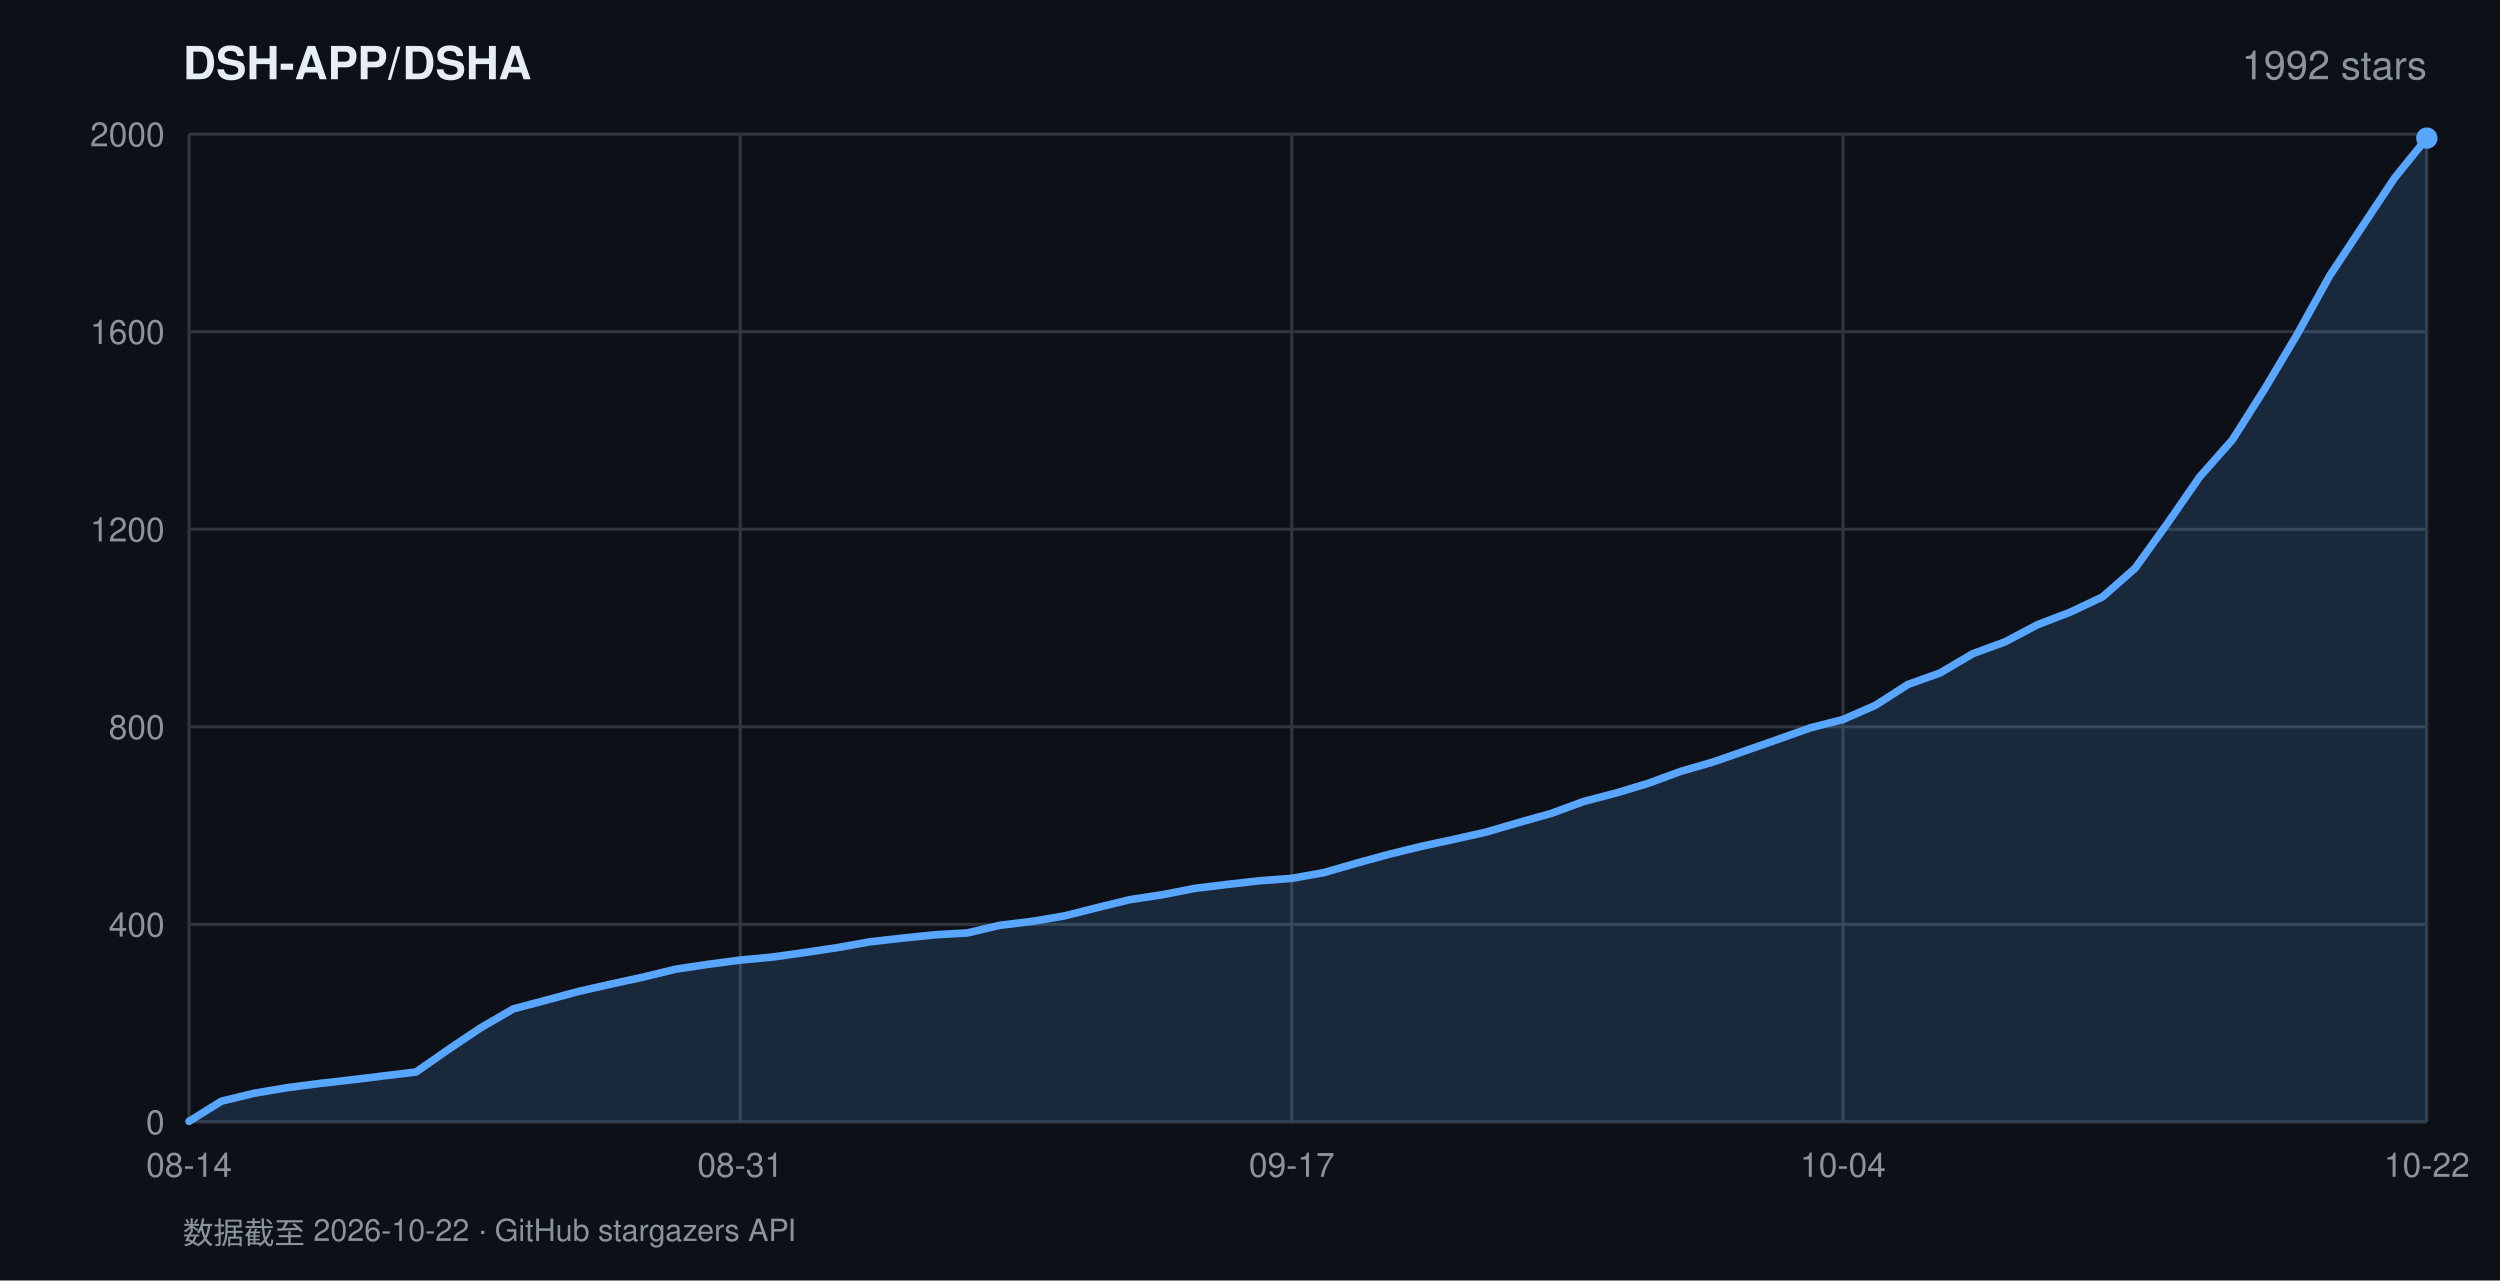
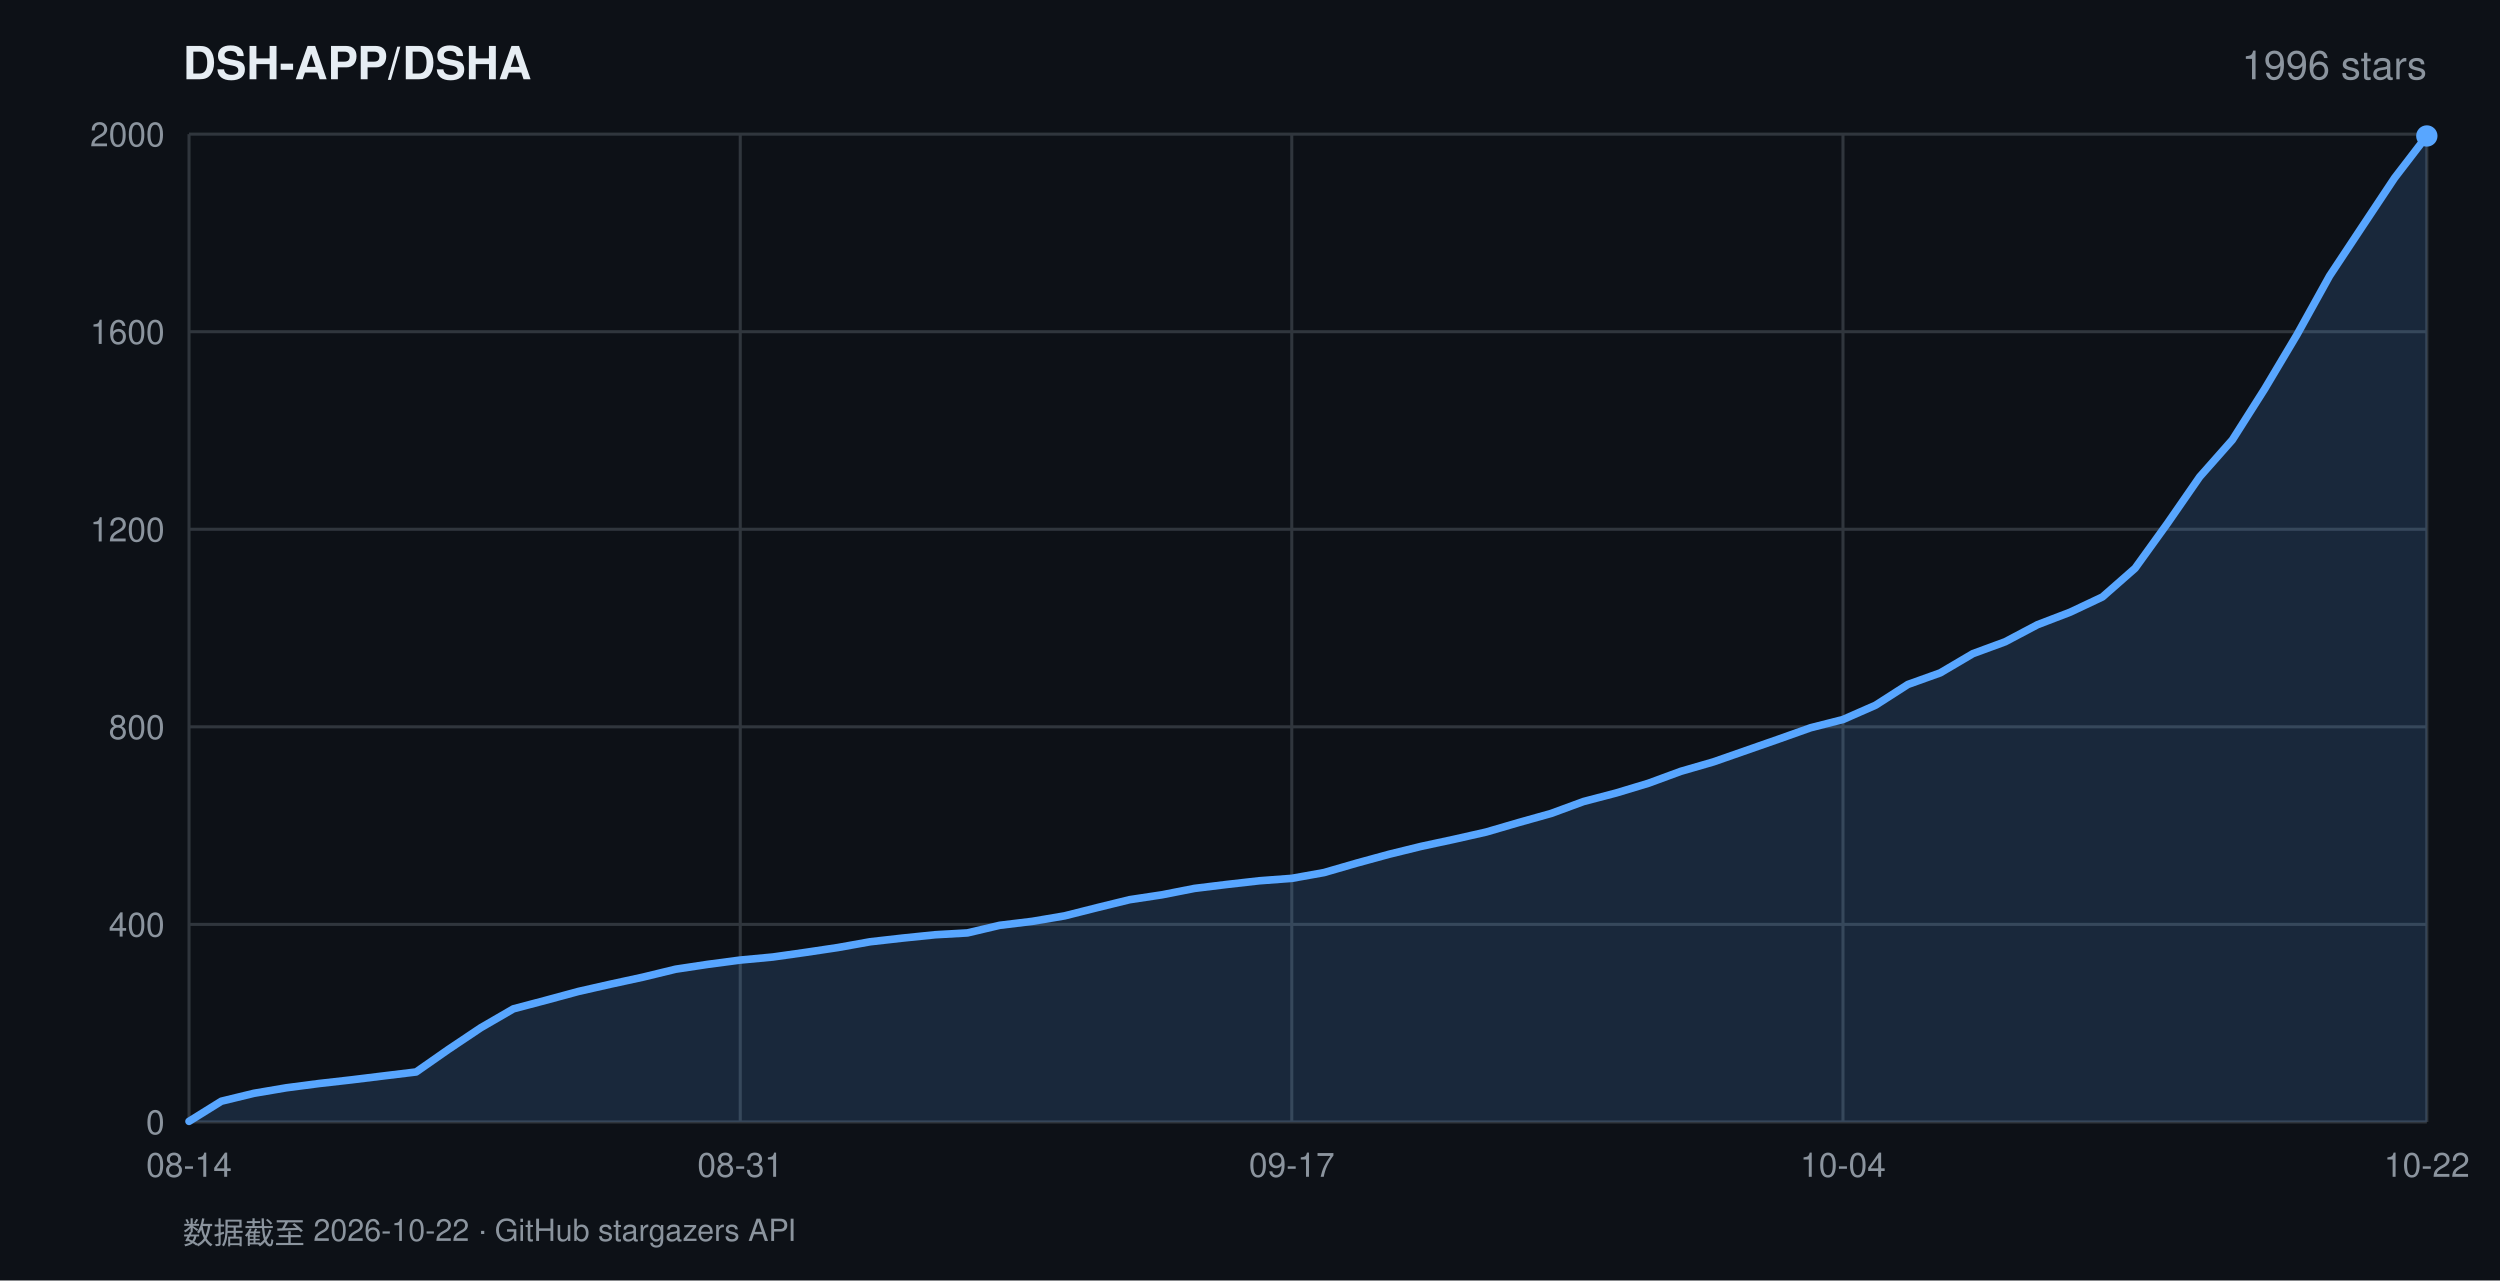
<svg xmlns="http://www.w3.org/2000/svg" width="820" height="420" viewBox="0 0 820 420" font-family="-apple-system,BlinkMacSystemFont,'Segoe UI',Helvetica,Arial,sans-serif">
  <rect width="820" height="420" fill="#0d1117" />
  <text x="60" y="26" fill="#e6edf3" font-size="15" font-weight="600">DSH-APP/DSHA</text>
-   <text x="796" y="26" fill="#8b949e" font-size="13" text-anchor="end">1992 stars</text>
+   <text x="796" y="26" fill="#8b949e" font-size="13" text-anchor="end">1996 stars</text>
  <line x1="62" y1="368.0" x2="796" y2="368.0" stroke="#30363d" stroke-width="1" />
  <text x="54" y="372.0" fill="#8b949e" font-size="11" text-anchor="end">0</text>
  <line x1="62" y1="303.2" x2="796" y2="303.2" stroke="#30363d" stroke-width="1" />
  <text x="54" y="307.2" fill="#8b949e" font-size="11" text-anchor="end">400</text>
  <line x1="62" y1="238.4" x2="796" y2="238.4" stroke="#30363d" stroke-width="1" />
  <text x="54" y="242.4" fill="#8b949e" font-size="11" text-anchor="end">800</text>
  <line x1="62" y1="173.6" x2="796" y2="173.6" stroke="#30363d" stroke-width="1" />
  <text x="54" y="177.6" fill="#8b949e" font-size="11" text-anchor="end">1200</text>
  <line x1="62" y1="108.8" x2="796" y2="108.8" stroke="#30363d" stroke-width="1" />
  <text x="54" y="112.8" fill="#8b949e" font-size="11" text-anchor="end">1600</text>
  <line x1="62" y1="44.0" x2="796" y2="44.0" stroke="#30363d" stroke-width="1" />
  <text x="54" y="48.0" fill="#8b949e" font-size="11" text-anchor="end">2000</text>
  <line x1="62.0" y1="44" x2="62.0" y2="368" stroke="#30363d" stroke-width="1" />
  <text x="62.0" y="386" fill="#8b949e" font-size="11" text-anchor="middle">08-14</text>
  <line x1="242.8" y1="44" x2="242.8" y2="368" stroke="#30363d" stroke-width="1" />
  <text x="242.8" y="386" fill="#8b949e" font-size="11" text-anchor="middle">08-31</text>
  <line x1="423.7" y1="44" x2="423.7" y2="368" stroke="#30363d" stroke-width="1" />
  <text x="423.7" y="386" fill="#8b949e" font-size="11" text-anchor="middle">09-17</text>
  <line x1="604.5" y1="44" x2="604.5" y2="368" stroke="#30363d" stroke-width="1" />
  <text x="604.5" y="386" fill="#8b949e" font-size="11" text-anchor="middle">10-04</text>
  <line x1="796.0" y1="44" x2="796.0" y2="368" stroke="#30363d" stroke-width="1" />
  <text x="796.0" y="386" fill="#8b949e" font-size="11" text-anchor="middle">10-22</text>
-   <polygon points="62.0,368.0 62.0,367.8 72.6,361.2 83.3,358.6 93.9,356.8 104.6,355.4 115.2,354.2 125.8,352.9 136.5,351.6 147.1,344.2 157.7,337.1 168.4,330.9 179.0,328.1 189.7,325.2 200.3,322.8 210.9,320.5 221.6,317.9 232.2,316.3 242.8,314.9 253.5,313.9 264.1,312.4 274.8,310.8 285.4,308.9 296.0,307.7 306.7,306.6 317.3,306.0 327.9,303.5 338.6,302.2 349.2,300.4 359.9,297.7 370.5,295.1 381.1,293.5 391.8,291.4 402.4,290.1 413.0,288.9 423.7,288.1 434.3,286.2 445.0,283.1 455.6,280.2 466.2,277.6 476.9,275.3 487.5,272.9 498.1,269.8 508.8,266.8 519.4,262.9 530.1,260.1 540.7,256.9 551.3,253.0 562.0,249.9 572.6,246.2 583.2,242.5 593.9,238.7 604.5,236.0 615.2,231.3 625.8,224.5 636.4,220.7 647.1,214.4 657.7,210.5 668.3,204.9 679.0,200.8 689.6,195.8 700.3,186.4 710.9,171.7 721.5,156.4 732.2,144.3 742.8,127.6 753.4,109.8 764.1,90.5 774.7,74.5 785.4,58.4 796.0,45.3 796.0,368.0" fill="rgba(88,166,255,0.16)" />
-   <polyline points="62.0,367.8 72.6,361.2 83.3,358.6 93.9,356.8 104.6,355.4 115.2,354.2 125.8,352.9 136.5,351.6 147.1,344.2 157.7,337.1 168.4,330.9 179.0,328.1 189.7,325.2 200.3,322.8 210.9,320.5 221.6,317.9 232.2,316.3 242.8,314.9 253.5,313.9 264.1,312.4 274.8,310.8 285.4,308.9 296.0,307.7 306.7,306.6 317.3,306.0 327.9,303.5 338.6,302.2 349.2,300.4 359.9,297.7 370.5,295.1 381.1,293.5 391.8,291.4 402.4,290.1 413.0,288.9 423.7,288.1 434.3,286.2 445.0,283.1 455.6,280.2 466.2,277.6 476.9,275.3 487.5,272.9 498.1,269.8 508.8,266.8 519.4,262.9 530.1,260.1 540.7,256.9 551.3,253.0 562.0,249.9 572.6,246.2 583.2,242.5 593.9,238.7 604.5,236.0 615.2,231.3 625.8,224.5 636.4,220.7 647.1,214.4 657.7,210.5 668.3,204.9 679.0,200.8 689.6,195.8 700.3,186.4 710.9,171.7 721.5,156.4 732.2,144.3 742.8,127.6 753.4,109.8 764.1,90.5 774.7,74.5 785.4,58.4 796.0,45.3" fill="none" stroke="#58a6ff" stroke-width="2.5" stroke-linejoin="round" stroke-linecap="round" />
-   <circle cx="796.0" cy="45.3" r="3.5" fill="#58a6ff" />
+   <polygon points="62.0,368.0 62.0,367.8 72.6,361.2 83.3,358.6 93.9,356.8 104.6,355.4 115.2,354.2 125.8,352.9 136.5,351.6 147.1,344.2 157.7,337.1 168.4,330.9 179.0,328.1 189.7,325.2 200.3,322.8 210.9,320.5 221.6,317.9 232.2,316.3 242.8,314.9 253.5,313.9 264.1,312.4 274.8,310.8 285.4,308.9 296.0,307.7 306.7,306.6 317.3,306.0 327.9,303.5 338.6,302.2 349.2,300.4 359.9,297.7 370.5,295.1 381.1,293.5 391.8,291.4 402.4,290.1 413.0,288.9 423.7,288.1 434.3,286.2 445.0,283.1 455.6,280.2 466.2,277.6 476.9,275.3 487.5,272.9 498.1,269.8 508.8,266.8 519.4,262.9 530.1,260.1 540.7,256.9 551.3,253.0 562.0,249.9 572.6,246.2 583.2,242.5 593.9,238.7 604.5,236.0 615.2,231.3 625.8,224.5 636.4,220.7 647.1,214.4 657.7,210.5 668.3,204.9 679.0,200.8 689.6,195.8 700.3,186.4 710.9,171.7 721.5,156.4 732.2,144.3 742.8,127.6 753.4,109.8 764.1,90.5 774.7,74.5 785.4,58.4 796.0,44.6 796.0,368.0" fill="rgba(88,166,255,0.16)" />
+   <polyline points="62.0,367.8 72.6,361.2 83.3,358.6 93.9,356.8 104.6,355.4 115.2,354.2 125.8,352.9 136.5,351.6 147.1,344.2 157.7,337.1 168.4,330.9 179.0,328.1 189.7,325.2 200.3,322.8 210.9,320.5 221.6,317.9 232.2,316.3 242.8,314.9 253.5,313.9 264.1,312.4 274.8,310.8 285.4,308.9 296.0,307.7 306.7,306.6 317.3,306.0 327.9,303.5 338.6,302.2 349.2,300.4 359.9,297.7 370.5,295.1 381.1,293.5 391.8,291.4 402.4,290.1 413.0,288.9 423.7,288.1 434.3,286.2 445.0,283.1 455.6,280.2 466.2,277.6 476.9,275.3 487.5,272.9 498.1,269.8 508.8,266.8 519.4,262.9 530.1,260.1 540.7,256.9 551.3,253.0 562.0,249.9 572.6,246.2 583.2,242.5 593.9,238.7 604.5,236.0 615.2,231.3 625.8,224.5 636.4,220.7 647.1,214.4 657.7,210.5 668.3,204.9 679.0,200.8 689.6,195.8 700.3,186.4 710.9,171.7 721.5,156.4 732.2,144.3 742.8,127.6 753.4,109.8 764.1,90.5 774.7,74.5 785.4,58.4 796.0,44.6" fill="none" stroke="#58a6ff" stroke-width="2.5" stroke-linejoin="round" stroke-linecap="round" />
+   <circle cx="796.0" cy="44.6" r="3.5" fill="#58a6ff" />
  <text x="60" y="408" fill="#8b949e" font-size="10">数据截至 2026-10-22 · GitHub stargazers API</text>
</svg>
